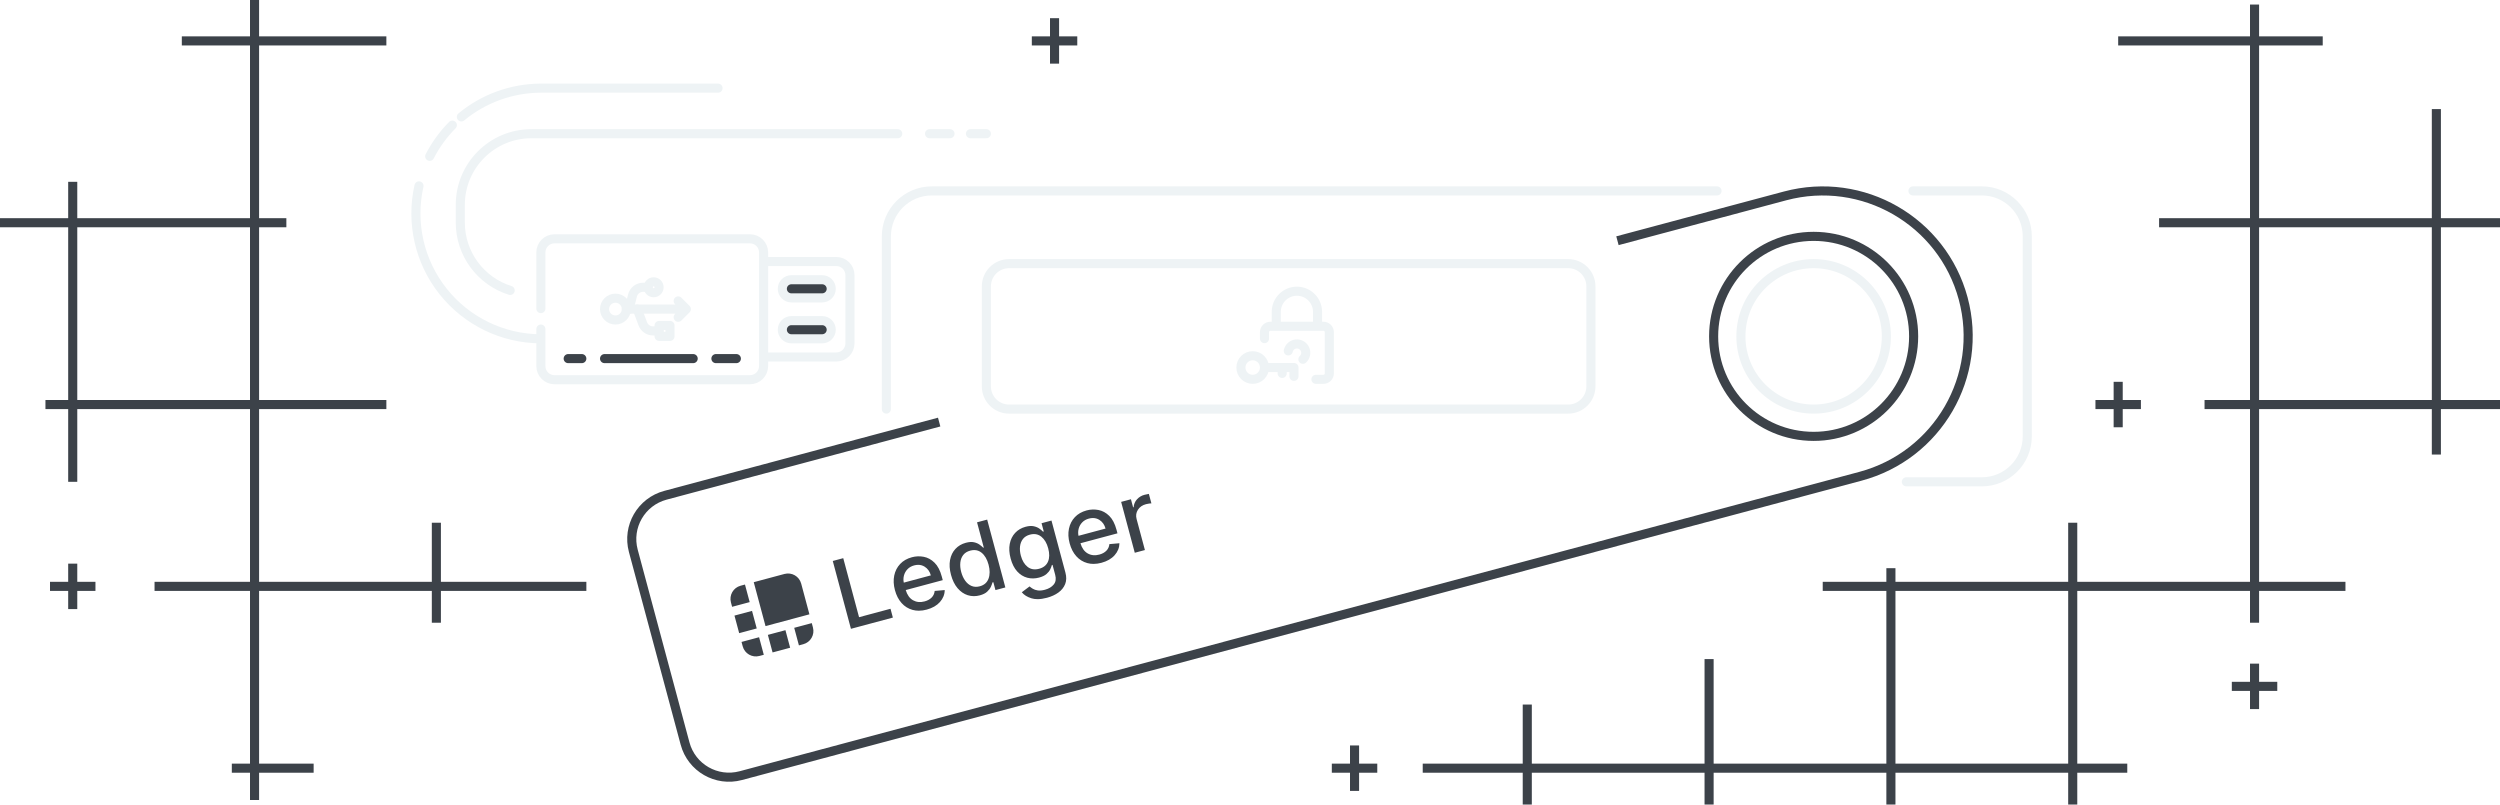
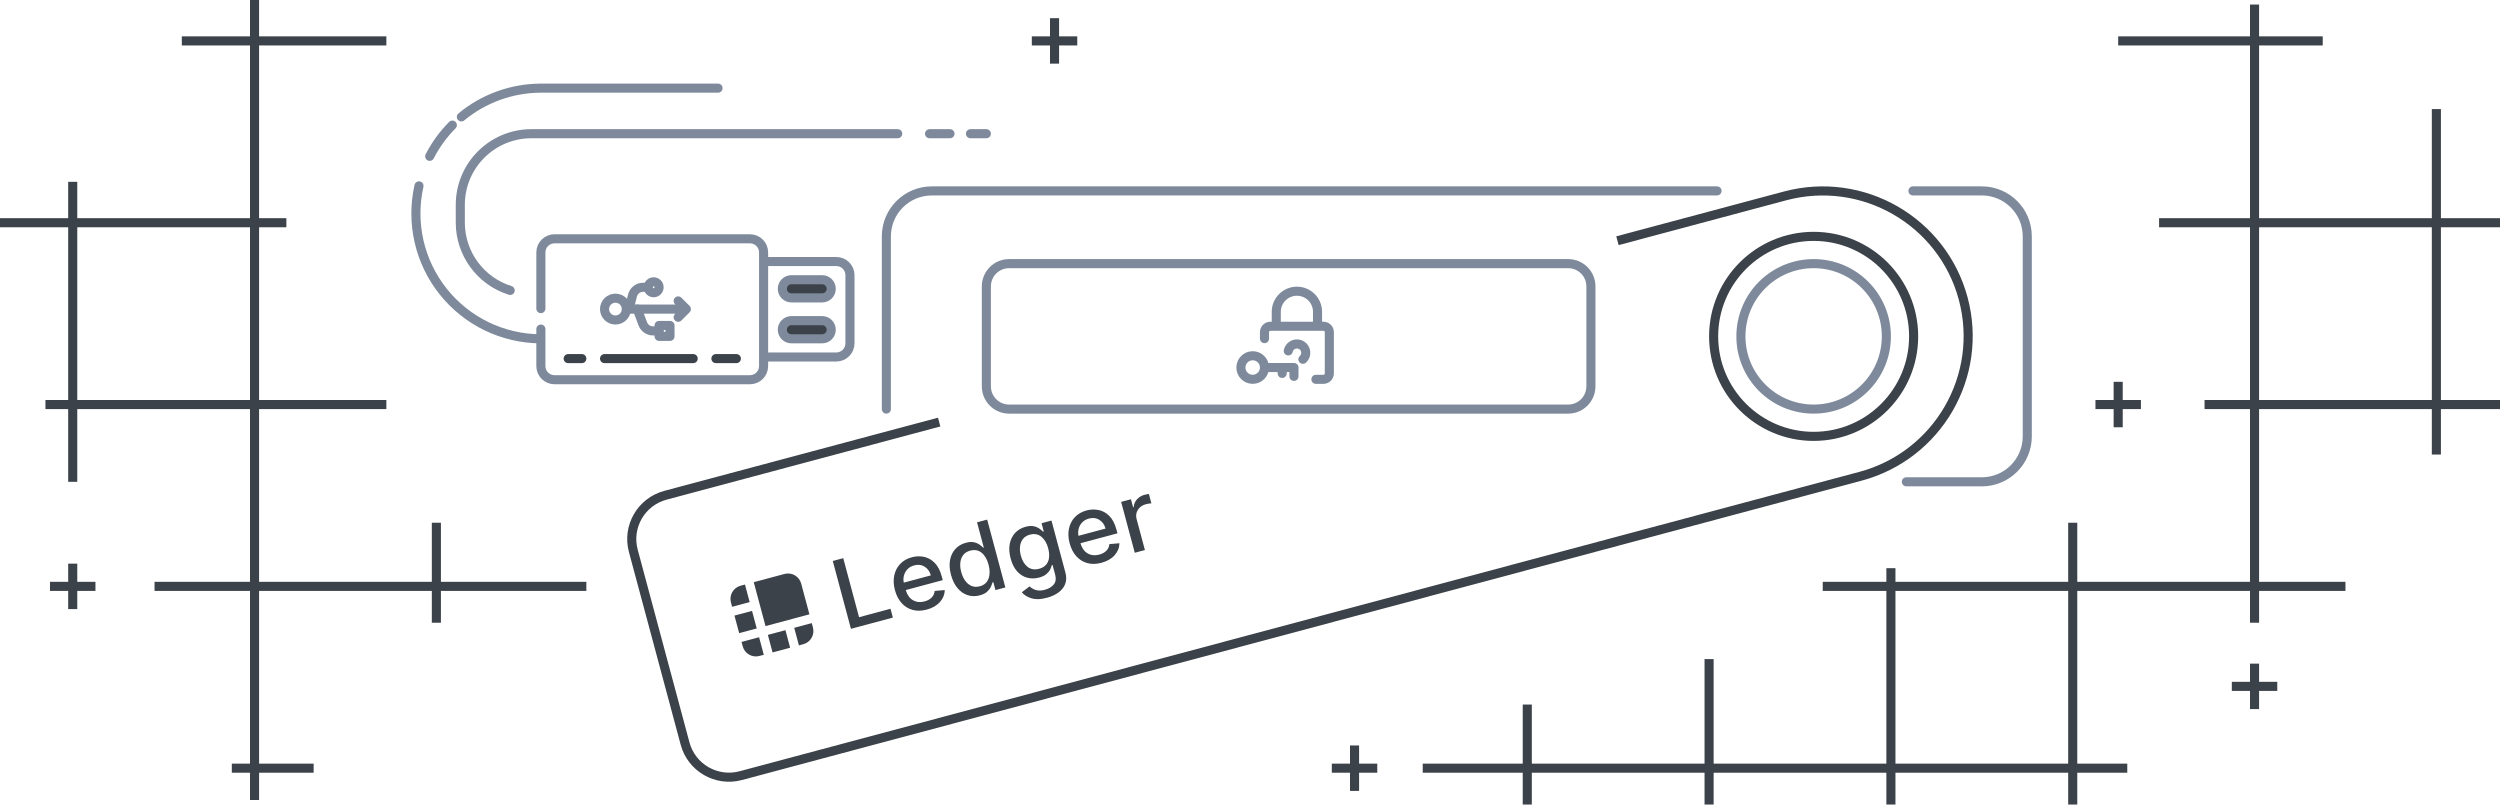
<svg xmlns="http://www.w3.org/2000/svg" width="550" height="177" viewBox="0 0 550 177" fill="none">
  <path fill-rule="evenodd" clip-rule="evenodd" d="M455 176.999V170h-38v6.999h-2V170h-38v6.999h-2V170h-38v6.999h-2V170h-22v-2.001h22V155h2v12.999h38V145h2v22.999h38V130h-14v-2h14v-3h2v3h38v-13h2v13h38V90h-10v-2h10V50h-20v-2h20V10h-29V8h29V1h2v7h14v2h-14v38h38V24h2v24h13v2h-13v38h13v2h-13v10h-2V90h-38v38h19v2h-19v7h-2v-7h-38v37.999h11V170h-11v6.999h-2zm0-9V130h-38v37.999h38zM535 88V50h-38v38h38zM55 176v-6h-4v-2.001h4V130H34v-2h21V90H17v16h-2V90h-5v-2h5V50H0v-2h15v-8h2v8h38V10H40V8h15V0h2v8h28v2H57v38h6v2h-6v38h28v2H57v38h38v-13h2v13h32v2H97v7h-2v-7H57v37.999h12V170H57v6h-2zm0-88V50H17v38h38zm242 86v-4h-4v-2.001h4V164h2v3.999h4V170h-4v4h-2zm198-18v-4h-4v-2.001h4V146h2v3.999h4V152h-4v4h-2zM15 134v-4h-4v-2h4v-4h2v4h4v2h-4v4h-2zm450-40v-4h-4v-2h4v-4h2v4h4v2h-4v4h-2zM231 14v-4h-4V8h4V4h2v4h4v2h-4v4h-2z" fill="#3C4249" />
-   <path d="M420.851 41a1 1 0 0 0 0 2v-2zm-1.455 64a1 1 0 0 0 0 2v-2zM194 90a1 1 0 0 0 2 0h-2zm183.748-47a1 1 0 0 0 0-2v2zm43.103 0H436v-2h-15.149v2zM436 43a9 9 0 0 1 9 9h2c0-6.075-4.925-11-11-11v2zm9 9v44h2V52h-2zm0 44a9 9 0 0 1-9 9v2c6.075 0 11-4.925 11-11h-2zm-9 10v-1h-16.604v2H436v-1zM196 90V52h-2v38h2zm0-38a9 9 0 0 1 9-9v-2c-6.075 0-11 4.925-11 11h2zm9-9h172.748v-2H205v2z" fill="#EEF3F5" />
-   <path d="M167.992 57.537h16a3.002 3.002 0 0 1 3 3v15a3.002 3.002 0 0 1-3 3h-16" stroke="#EEF3F5" stroke-width="2" />
-   <path d="M118.992 67.893V55.537a3 3 0 0 1 3-3h43a3 3 0 0 1 3 3v25a3 3 0 0 1-3 3h-43a3 3 0 0 1-3-3v-8.144" stroke="#EEF3F5" stroke-width="2" stroke-linecap="round" />
-   <path d="M216.998 29.416H213.5m-4.5 0h-4.5m-7 0h-80.595a15.64 15.64 0 0 0-15.639 15.639v3.91a15.638 15.638 0 0 0 10.975 14.928" stroke="#EEF3F5" stroke-width="2" stroke-linecap="round" />
-   <path d="M118.907 74.538a27.573 27.573 0 0 1-26.73-33.645m7.34-13.366a27.565 27.565 0 0 0-4.984 6.866m63.435-15h-39.061a27.573 27.573 0 0 0-17.407 6.324" stroke="#EEF3F5" stroke-width="2" stroke-linecap="round" />
-   <path d="M174.109 61.537h6.763a2 2 0 1 1 0 4h-6.763a2 2 0 0 1 0-4zm0 9h6.763a2 2 0 1 1 0 4h-6.763a2 2 0 0 1 0-4z" fill="#3C4249" stroke="#EEF3F5" stroke-width="2" />
+   <path d="M420.851 41a1 1 0 0 0 0 2v-2zm-1.455 64a1 1 0 0 0 0 2v-2zM194 90a1 1 0 0 0 2 0h-2zm183.748-47a1 1 0 0 0 0-2v2zm43.103 0H436v-2h-15.149v2zM436 43a9 9 0 0 1 9 9h2c0-6.075-4.925-11-11-11v2zm9 9v44h2V52h-2zm0 44a9 9 0 0 1-9 9v2c6.075 0 11-4.925 11-11h-2zm-9 10v-1h-16.604v2H436v-1zM196 90V52h-2v38h2zm0-38a9 9 0 0 1 9-9v-2c-6.075 0-11 4.925-11 11h2zm9-9h172.748v-2H205v2z" fill="#7e8a9c" />
+   <path d="M167.992 57.537h16a3.002 3.002 0 0 1 3 3v15a3.002 3.002 0 0 1-3 3h-16" stroke="#7e8a9c" stroke-width="2" />
+   <path d="M118.992 67.893V55.537a3 3 0 0 1 3-3h43a3 3 0 0 1 3 3v25a3 3 0 0 1-3 3h-43a3 3 0 0 1-3-3v-8.144" stroke="#7e8a9c" stroke-width="2" stroke-linecap="round" />
+   <path d="M216.998 29.416H213.5m-4.5 0h-4.5m-7 0h-80.595a15.64 15.64 0 0 0-15.639 15.639v3.91a15.638 15.638 0 0 0 10.975 14.928" stroke="#7e8a9c" stroke-width="2" stroke-linecap="round" />
+   <path d="M118.907 74.538a27.573 27.573 0 0 1-26.73-33.645m7.34-13.366a27.565 27.565 0 0 0-4.984 6.866m63.435-15h-39.061a27.573 27.573 0 0 0-17.407 6.324" stroke="#7e8a9c" stroke-width="2" stroke-linecap="round" />
+   <path d="M174.109 61.537h6.763a2 2 0 1 1 0 4h-6.763a2 2 0 0 1 0-4zm0 9h6.763a2 2 0 1 1 0 4h-6.763a2 2 0 0 1 0-4z" fill="#3C4249" stroke="#7e8a9c" stroke-width="2" />
  <path d="M125 78.893h3m34 0h-4.5m-5 0H133" stroke="#3C4249" stroke-width="2" stroke-linecap="round" />
-   <path clip-rule="evenodd" d="M132.997 68a2.4 2.4 0 1 0 4.8 0 2.4 2.4 0 0 0-4.8 0z" stroke="#EEF3F5" stroke-width="2" stroke-linecap="round" stroke-linejoin="round" />
-   <path d="M149.2 66.2L151 68l-1.8 1.8M151 68h-13.2" stroke="#EEF3F5" stroke-width="2" stroke-linecap="round" stroke-linejoin="round" />
-   <path clip-rule="evenodd" d="M147.398 71.6V74h-2.4v-2.4h2.4zm-4.798-8.4a1.2 1.2 0 1 0 2.4 0 1.2 1.2 0 0 0-2.4 0z" stroke="#EEF3F5" stroke-width="2" stroke-linecap="round" stroke-linejoin="round" />
-   <path d="M145 72.8h-1.337a2.4 2.4 0 0 1-2.247-1.558L140.2 68m2.402-4.8h-1.127a2.4 2.4 0 0 0-2.328 1.818L138.402 68" stroke="#EEF3F5" stroke-width="2" stroke-linecap="round" stroke-linejoin="round" />
+   <path clip-rule="evenodd" d="M132.997 68a2.4 2.4 0 1 0 4.8 0 2.4 2.4 0 0 0-4.8 0z" stroke="#7e8a9c" stroke-width="2" stroke-linecap="round" stroke-linejoin="round" />
+   <path d="M149.2 66.2L151 68l-1.8 1.8M151 68h-13.2" stroke="#7e8a9c" stroke-width="2" stroke-linecap="round" stroke-linejoin="round" />
+   <path clip-rule="evenodd" d="M147.398 71.6V74h-2.4v-2.4h2.4zm-4.798-8.4a1.2 1.2 0 1 0 2.4 0 1.2 1.2 0 0 0-2.4 0z" stroke="#7e8a9c" stroke-width="2" stroke-linecap="round" stroke-linejoin="round" />
+   <path d="M145 72.8h-1.337a2.4 2.4 0 0 1-2.247-1.558L140.2 68m2.402-4.8h-1.127a2.4 2.4 0 0 0-2.328 1.818L138.402 68" stroke="#7e8a9c" stroke-width="2" stroke-linecap="round" stroke-linejoin="round" />
  <path d="M355.838 52.96l36.872-9.858c17.071-4.564 34.618 5.544 39.192 22.578 4.574 17.034-5.557 34.542-22.628 39.107l-246.311 65.855c-5.335 1.426-10.818-1.733-12.247-7.056l-11.388-42.408c-1.43-5.323 1.736-10.795 7.071-12.221l60.218-16.1" stroke="#3C4249" stroke-width="2" />
  <circle cx="399" cy="74" r="22" stroke="#3C4249" stroke-width="2" />
-   <circle cx="399" cy="74" r="16" stroke="#EEF3F5" stroke-width="2" />
+   <circle cx="399" cy="74" r="16" stroke="#7e8a9c" stroke-width="2" />
  <path fill-rule="evenodd" clip-rule="evenodd" d="M163.394 142.191l-.259-.966 3.864-1.035 1.035 3.864-.966.259a3.002 3.002 0 0 1-3.674-2.122zm5.537-2.518l3.864-1.035 1.035 3.863-3.864 1.036-1.035-3.864zm5.795-1.554l3.864-1.034.259.965a3 3 0 0 1-2.121 3.675l-.967.258-1.035-3.864zm-13.143-2.689l3.863-1.036 1.035 3.865-3.863 1.035-1.035-3.864zm21.626-12.016l2.304-.617 3.479 12.986 6.921-1.855.519 1.939-9.225 2.472-3.998-14.925zm-17.384 4.668l6.762-1.812a3 3 0 0 1 3.674 2.121l1.811 6.762-9.658 2.588-2.589-9.659zm34.951 6.097a4.96 4.96 0 0 1-2.421-1.503c-.671-.744-1.161-1.694-1.471-2.85-.308-1.147-.358-2.217-.153-3.209.206-.992.64-1.84 1.302-2.543.661-.703 1.523-1.197 2.588-1.482a5.736 5.736 0 0 1 2.608-.094c.874.169 1.664.6 2.369 1.294.706.694 1.239 1.716 1.601 3.067l.207.772-8.144 2.182c.32 1.07.852 1.818 1.6 2.242.748.425 1.6.51 2.554.253.637-.17 1.15-.451 1.541-.842.391-.391.614-.878.672-1.461l2.209-.193c-.01.976-.361 1.854-1.052 2.632-.692.779-1.662 1.336-2.91 1.67a6.674 6.674 0 0 1-1.737.244c-.474 0-.928-.06-1.363-.179zm.342-9.792c-.602.161-1.091.44-1.467.835a3.165 3.165 0 0 0-.776 1.371 3.359 3.359 0 0 0-.042 1.586l5.951-1.595c-.234-.854-.687-1.491-1.36-1.912a2.626 2.626 0 0 0-1.422-.408 3.42 3.42 0 0 0-.884.123zm-40.312 8.145a3 3 0 0 1 2.121-3.674l.966-.259 1.036 3.864-3.864 1.035-.259-.966zm66.098-.909c-.923-.29-1.626-.731-2.11-1.325l1.71-1.286c.189.168.429.341.718.518.29.178.653.299 1.089.364.436.066.962.017 1.579-.149.845-.227 1.49-.613 1.935-1.159.445-.547.552-1.252.32-2.116l-.589-2.202-.142.038a5.427 5.427 0 0 1-.361.949c-.171.358-.448.703-.83 1.035-.383.331-.925.591-1.626.778-.9.242-1.767.251-2.602.03s-1.573-.682-2.213-1.383c-.64-.7-1.12-1.645-1.439-2.836-.319-1.19-.385-2.266-.198-3.228.188-.961.584-1.766 1.188-2.415.603-.648 1.366-1.096 2.285-1.343.712-.19 1.318-.229 1.819-.116.503.112.918.289 1.246.529.328.24.588.46.779.658l.164-.043-.486-1.815 2.185-.585 3.066 11.44c.255.953.237 1.798-.056 2.535-.293.737-.789 1.358-1.488 1.863-.698.504-1.535.887-2.509 1.148-.765.205-1.459.307-2.085.307-.493 0-.943-.063-1.349-.191zm-.313-14.006c-.67.18-1.185.498-1.541.955-.358.458-.572 1.005-.644 1.641-.072.636-.011 1.314.181 2.033.294 1.098.789 1.92 1.484 2.465.695.546 1.539.685 2.534.419.965-.259 1.616-.783 1.956-1.575.34-.791.354-1.765.044-2.922-.303-1.131-.804-1.982-1.503-2.553a2.515 2.515 0 0 0-1.633-.586c-.279 0-.572.041-.878.123zm-13.685 13.328c-.844-.269-1.589-.781-2.234-1.538-.645-.756-1.129-1.737-1.452-2.942-.324-1.209-.394-2.3-.209-3.271.184-.971.578-1.782 1.182-2.433.603-.651 1.366-1.101 2.286-1.347.711-.19 1.314-.228 1.811-.114.497.114.907.292 1.23.533.323.241.583.461.78.658l.134-.036-1.486-5.546 2.23-.596 3.999 14.923-2.178.584-.466-1.742-.186.051a6.357 6.357 0 0 1-.36.971c-.17.373-.442.732-.819 1.078-.376.345-.912.611-1.608.798a5.018 5.018 0 0 1-1.303.178c-.461 0-.912-.069-1.351-.209zm.545-9.808c-.671.18-1.184.5-1.54.96-.357.46-.57 1.013-.639 1.659-.07.647-.005 1.34.194 2.084.201.749.496 1.39.885 1.927.388.536.854.918 1.397 1.145.543.226 1.145.251 1.807.073.964-.258 1.605-.821 1.924-1.691.319-.868.32-1.891.005-3.067-.313-1.17-.82-2.043-1.521-2.619a2.511 2.511 0 0 0-1.638-.593c-.278 0-.569.041-.874.122zm25.762 2.744a4.97 4.97 0 0 1-2.421-1.503c-.671-.745-1.162-1.695-1.471-2.852-.307-1.146-.359-2.215-.153-3.208.206-.992.639-1.84 1.301-2.544.661-.702 1.525-1.197 2.588-1.482a5.74 5.74 0 0 1 2.609-.093c.873.17 1.664.601 2.369 1.294.705.694 1.239 1.716 1.6 3.066l.207.773-8.143 2.182c.319 1.071.853 1.818 1.6 2.243.748.424 1.599.508 2.554.252.636-.17 1.15-.45 1.541-.842.39-.391.614-.878.671-1.461l2.21-.194c-.01.976-.361 1.855-1.053 2.633-.692.78-1.662 1.336-2.909 1.671a6.727 6.727 0 0 1-1.738.243 5.18 5.18 0 0 1-1.362-.178zm.341-9.792c-.601.161-1.09.439-1.467.834a3.163 3.163 0 0 0-.775 1.371 3.368 3.368 0 0 0-.043 1.585l5.952-1.594c-.235-.854-.688-1.491-1.36-1.912a2.626 2.626 0 0 0-1.422-.408c-.283 0-.578.041-.885.124zm7.097-3.675l2.155-.578.476 1.778.12-.031a2.83 2.83 0 0 1 .725-1.722 3.33 3.33 0 0 1 1.662-1.003 9.711 9.711 0 0 1 .961-.203l.558 2.084c-.095 0-.261.014-.496.043a5.062 5.062 0 0 0-.702.138c-.791.211-1.381.623-1.771 1.235-.391.613-.487 1.286-.291 2.019l1.832 6.836-2.23.597-2.999-11.193z" fill="#3C4249" />
-   <rect x="217" y="58" width="133" height="32" rx="5" stroke="#EEF3F5" stroke-width="2" stroke-linecap="round" />
-   <path clip-rule="evenodd" d="M275.593 83.45a2.593 2.593 0 1 0 .001-5.187 2.593 2.593 0 0 0-.001 5.187z" stroke="#EEF3F5" stroke-width="2" stroke-linecap="round" stroke-linejoin="round" />
-   <path d="M278.188 80.856h6.483v1.946m-2.593-1.946v1.297m-3.89-7.653v-1.423c0-.716.58-1.297 1.296-1.297h11.67c.716 0 1.297.58 1.297 1.297v9.077c0 .716-.581 1.296-1.297 1.296H289.5m-8.719-11.67v-3.242a4.539 4.539 0 0 1 9.077 0v3.242m-3.22 7.266a1.945 1.945 0 1 0-3.216-1.846" stroke="#EEF3F5" stroke-width="2" stroke-linecap="round" stroke-linejoin="round" />
+   <rect x="217" y="58" width="133" height="32" rx="5" stroke="#7e8a9c" stroke-width="2" stroke-linecap="round" />
+   <path clip-rule="evenodd" d="M275.593 83.45a2.593 2.593 0 1 0 .001-5.187 2.593 2.593 0 0 0-.001 5.187z" stroke="#7e8a9c" stroke-width="2" stroke-linecap="round" stroke-linejoin="round" />
+   <path d="M278.188 80.856h6.483v1.946m-2.593-1.946v1.297m-3.89-7.653v-1.423c0-.716.58-1.297 1.296-1.297h11.67c.716 0 1.297.58 1.297 1.297v9.077c0 .716-.581 1.296-1.297 1.296H289.5m-8.719-11.67v-3.242a4.539 4.539 0 0 1 9.077 0v3.242m-3.22 7.266a1.945 1.945 0 1 0-3.216-1.846" stroke="#7e8a9c" stroke-width="2" stroke-linecap="round" stroke-linejoin="round" />
</svg>
